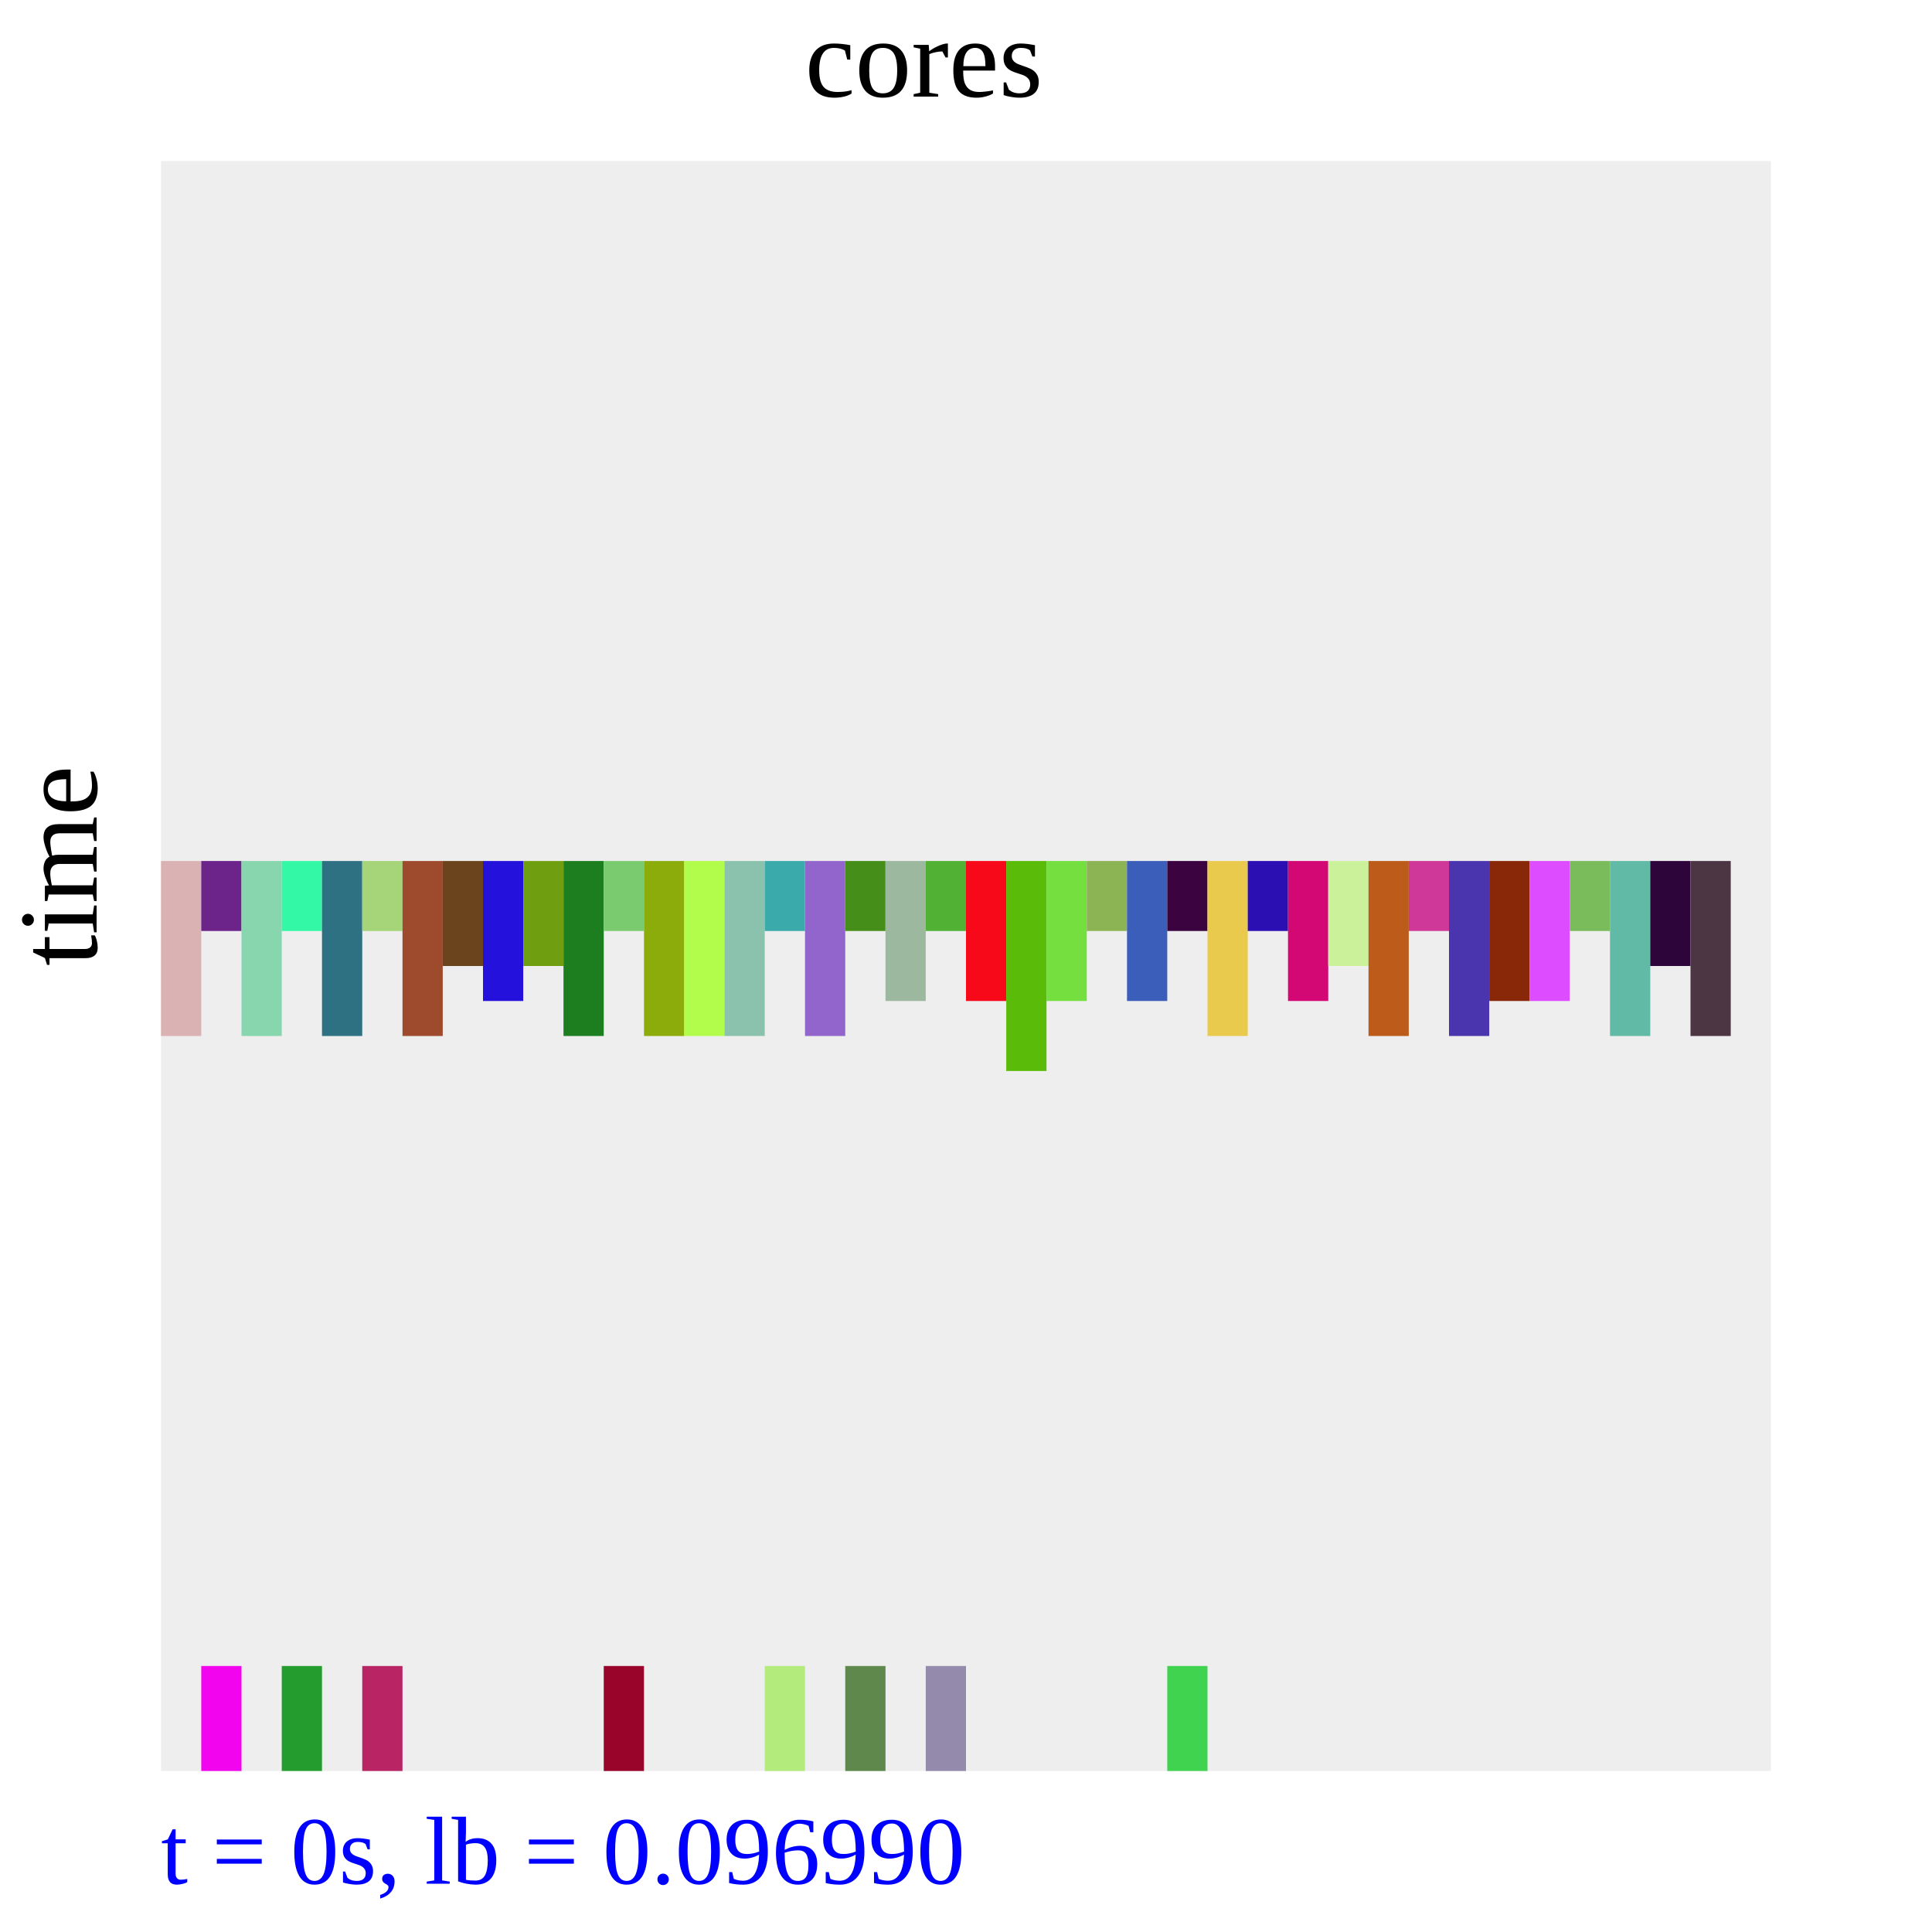
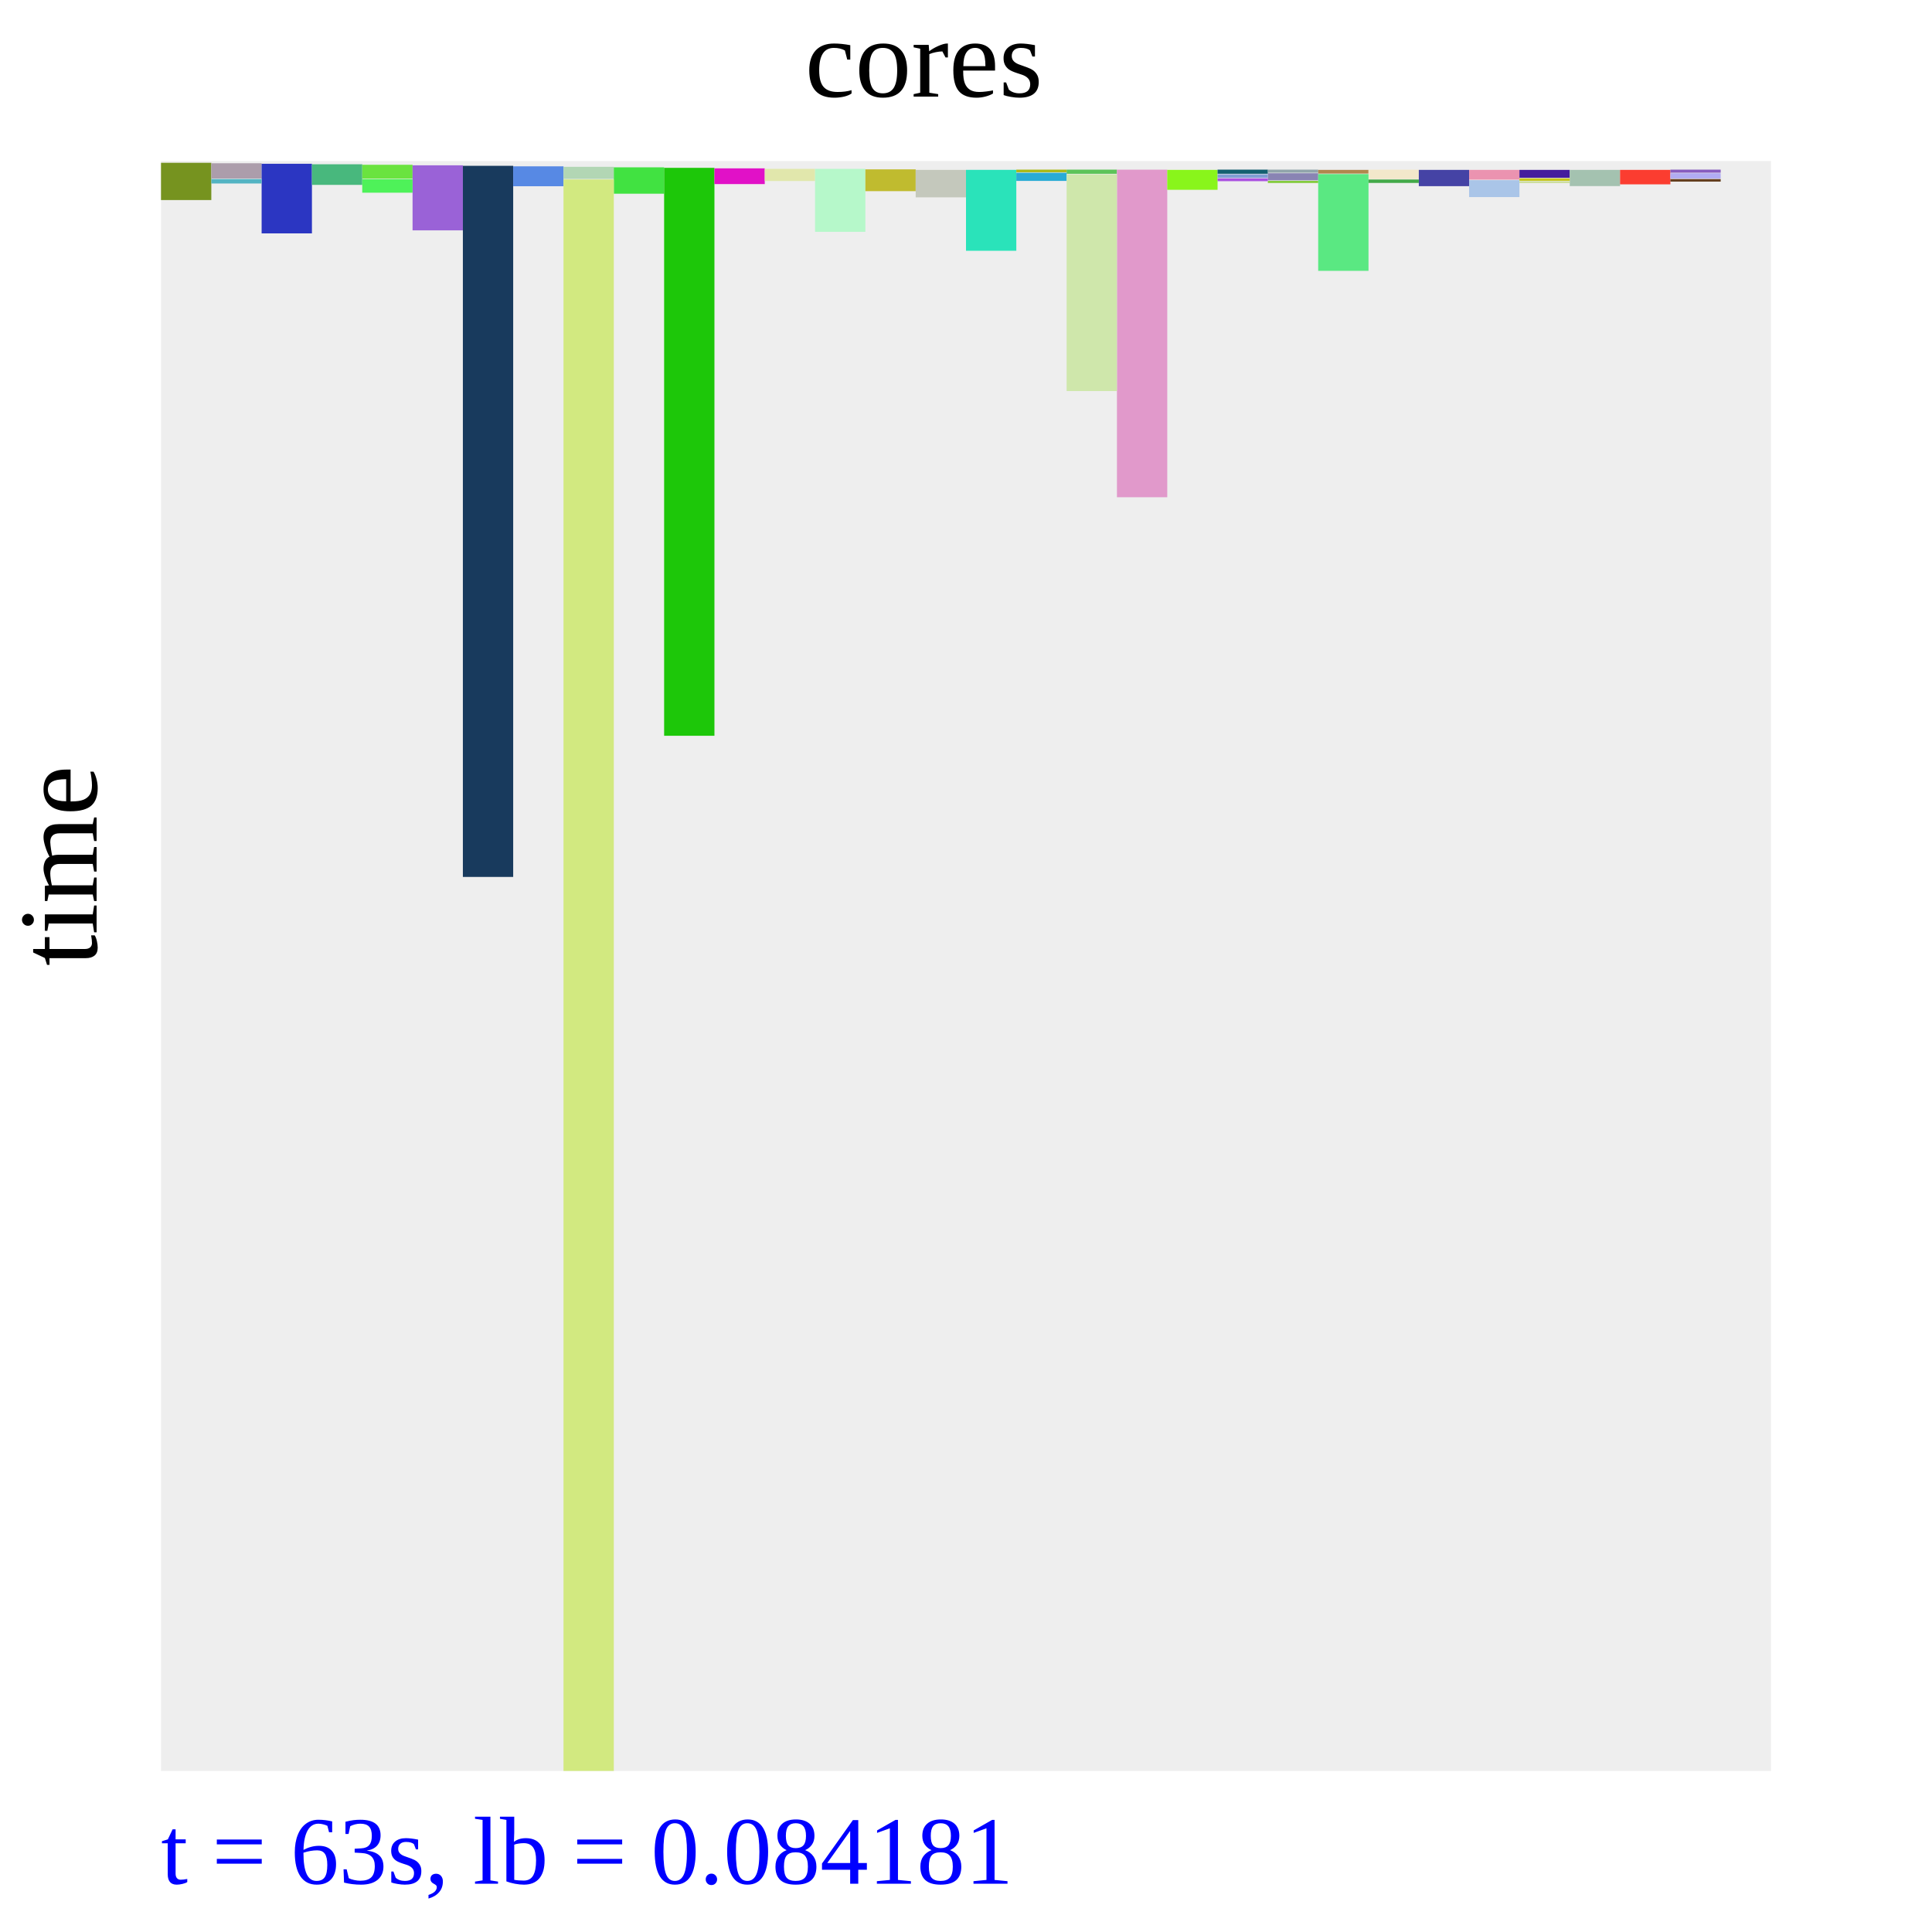
<svg xmlns="http://www.w3.org/2000/svg" x="0" y="0" width="600" height="600">
  <rect x="0%" y="0%" height="100%" width="100%" style="fill: #ffffff" />
  <svg x="0" y="0">
    <text fill="dark" font-size="35" transform="translate(250, 30)">cores</text>
  </svg>
  <svg x="0" y="0">
    <text fill="dark" font-size="35" transform="translate(30, 300) rotate(270)">time</text>
  </svg>
  <svg x="50" y="550">
-     <text fill="blue" font-size="30" transform="translate(0, 35)">t = 0s, lb = 0.096990</text>
+     <text fill="blue" font-size="30" transform="translate(0, 35)">t = 63s, lb = 0.084181</text>
  </svg>
  <svg x="50" y="50" width="500" height="500">
    <rect x="0%" y="0%" height="100%" width="100%" style="fill: #eeeeee" />
-     <rect x="0" y="217.391" height="54.348" width="12.5" style="fill: #dab2b3" />
-     <rect x="12.5" y="217.391" height="21.739" width="12.5" style="fill: #6c248b" />
-     <rect x="25" y="217.391" height="54.348" width="12.5" style="fill: #87d6ae" />
-     <rect x="37.5" y="217.391" height="21.739" width="12.5" style="fill: #33f9a6" />
-     <rect x="50" y="217.391" height="54.348" width="12.5" style="fill: #2d7183" />
-     <rect x="62.5" y="217.391" height="21.739" width="12.5" style="fill: #a5d578" />
-     <rect x="75" y="217.391" height="54.348" width="12.5" style="fill: #9e4b2d" />
-     <rect x="87.5" y="217.391" height="32.609" width="12.5" style="fill: #6b441e" />
-     <rect x="100" y="217.391" height="43.478" width="12.5" style="fill: #2411dc" />
-     <rect x="112.5" y="217.391" height="32.609" width="12.5" style="fill: #709e11" />
-     <rect x="125" y="217.391" height="54.348" width="12.5" style="fill: #1c7e1e" />
-     <rect x="137.5" y="217.391" height="21.739" width="12.5" style="fill: #7acb6f" />
-     <rect x="150" y="217.391" height="54.348" width="12.5" style="fill: #8cac0b" />
-     <rect x="162.5" y="217.391" height="54.348" width="12.5" style="fill: #b2fc4c" />
-     <rect x="175" y="217.391" height="54.348" width="12.5" style="fill: #8bc2ae" />
-     <rect x="187.5" y="217.391" height="21.739" width="12.5" style="fill: #3baaab" />
-     <rect x="200" y="217.391" height="54.348" width="12.5" style="fill: #9165cc" />
-     <rect x="212.5" y="217.391" height="21.739" width="12.5" style="fill: #458e19" />
-     <rect x="225" y="217.391" height="43.478" width="12.5" style="fill: #9cb89f" />
-     <rect x="237.5" y="217.391" height="21.739" width="12.5" style="fill: #51b135" />
-     <rect x="250" y="217.391" height="43.478" width="12.5" style="fill: #f7091a" />
-     <rect x="262.5" y="217.391" height="65.217" width="12.5" style="fill: #5abb08" />
-     <rect x="275" y="217.391" height="43.478" width="12.5" style="fill: #74df3e" />
-     <rect x="287.5" y="217.391" height="21.739" width="12.5" style="fill: #8cb454" />
-     <rect x="300" y="217.391" height="43.478" width="12.5" style="fill: #3a5eb9" />
-     <rect x="312.5" y="217.391" height="21.739" width="12.5" style="fill: #3b0441" />
-     <rect x="325" y="217.391" height="54.348" width="12.5" style="fill: #e9ca4c" />
-     <rect x="337.5" y="217.391" height="21.739" width="12.5" style="fill: #2b0fb3" />
-     <rect x="350" y="217.391" height="43.478" width="12.5" style="fill: #d30875" />
-     <rect x="362.5" y="217.391" height="32.609" width="12.5" style="fill: #cbf29a" />
-     <rect x="375" y="217.391" height="54.348" width="12.5" style="fill: #bd5b1a" />
-     <rect x="387.5" y="217.391" height="21.739" width="12.5" style="fill: #cf3898" />
-     <rect x="400" y="217.391" height="54.348" width="12.5" style="fill: #4b35ae" />
-     <rect x="412.5" y="217.391" height="43.478" width="12.5" style="fill: #882809" />
-     <rect x="425" y="217.391" height="43.478" width="12.5" style="fill: #dd4cfe" />
-     <rect x="437.5" y="217.391" height="21.739" width="12.5" style="fill: #7abc5c" />
-     <rect x="450" y="217.391" height="54.348" width="12.5" style="fill: #61baa5" />
-     <rect x="462.5" y="217.391" height="32.609" width="12.5" style="fill: #2e053b" />
-     <rect x="475" y="217.391" height="54.348" width="12.5" style="fill: #4c3643" />
-     <rect x="12.5" y="467.391" height="32.609" width="12.5" style="fill: #f204ef" />
-     <rect x="37.5" y="467.391" height="32.609" width="12.5" style="fill: #259d2e" />
-     <rect x="137.5" y="467.391" height="43.478" width="12.5" style="fill: #98042a" />
-     <rect x="237.5" y="467.391" height="43.478" width="12.5" style="fill: #948aac" />
-     <rect x="212.5" y="467.391" height="43.478" width="12.5" style="fill: #5e884c" />
-     <rect x="187.5" y="467.391" height="43.478" width="12.5" style="fill: #b3ec7d" />
-     <rect x="62.5" y="467.391" height="43.478" width="12.5" style="fill: #b92564" />
-     <rect x="312.5" y="467.391" height="43.478" width="12.5" style="fill: #3fd34f" />
+     <rect x="0" y="0.557" height="11.569" width="15.625" style="fill: #76931f" />
+     <rect x="15.625" y="0.705" height="4.742" width="15.625" style="fill: #ac9dab" />
+     <rect x="31.25" y="0.862" height="21.618" width="15.625" style="fill: #2b36c2" />
+     <rect x="46.875" y="1.019" height="6.396" width="15.625" style="fill: #48b87d" />
+     <rect x="62.5" y="1.176" height="4.319" width="15.625" style="fill: #6ae33f" />
+     <rect x="78.125" y="1.34" height="20.199" width="15.625" style="fill: #9a62d7" />
+     <rect x="93.75" y="1.497" height="220.842" width="15.625" style="fill: #183a5d" />
+     <rect x="109.375" y="1.654" height="6.184" width="15.625" style="fill: #5789e4" />
+     <rect x="125" y="1.803" height="3.762" width="15.625" style="fill: #b2d6b4" />
+     <rect x="140.625" y="1.967" height="8.191" width="15.625" style="fill: #41e241" />
+     <rect x="156.25" y="2.124" height="176.376" width="15.625" style="fill: #1dc709" />
+     <rect x="171.875" y="2.281" height="4.891" width="15.625" style="fill: #e111c7" />
+     <rect x="187.5" y="2.438" height="3.786" width="15.625" style="fill: #e1e7ac" />
+     <rect x="203.125" y="2.446" height="19.549" width="15.625" style="fill: #b6f8ca" />
+     <rect x="218.75" y="2.594" height="6.772" width="15.625" style="fill: #c0bb2f" />
+     <rect x="234.375" y="2.759" height="8.536" width="15.625" style="fill: #c4c8bc" />
+     <rect x="250" y="2.751" height="25.129" width="15.625" style="fill: #2ae3ba" />
+     <rect x="265.625" y="2.681" height="0.823" width="15.625" style="fill: #aab916" />
+     <rect x="281.25" y="2.681" height="1.293" width="15.625" style="fill: #5cc458" />
+     <rect x="296.875" y="2.689" height="101.732" width="15.625" style="fill: #e199cb" />
+     <rect x="312.5" y="2.759" height="6.184" width="15.625" style="fill: #89f51b" />
+     <rect x="328.125" y="2.681" height="1.285" width="15.625" style="fill: #135f70" />
+     <rect x="343.75" y="2.681" height="0.964" width="15.625" style="fill: #91a5ab" />
+     <rect x="359.375" y="2.759" height="1.152" width="15.625" style="fill: #b0874d" />
+     <rect x="375" y="2.689" height="2.908" width="15.625" style="fill: #f3e8cb" />
+     <rect x="390.625" y="2.759" height="5.056" width="15.625" style="fill: #4543a5" />
+     <rect x="406.25" y="2.759" height="3.033" width="15.625" style="fill: #eb93b0" />
+     <rect x="421.875" y="2.759" height="2.461" width="15.625" style="fill: #441e9c" />
+     <rect x="437.5" y="2.759" height="5.032" width="15.625" style="fill: #a4c2b0" />
+     <rect x="453.125" y="2.759" height="4.491" width="15.625" style="fill: #fb3d30" />
+     <rect x="468.75" y="2.681" height="0.956" width="15.625" style="fill: #875cbf" />
+     <rect x="265.625" y="3.66" height="2.524" width="15.625" style="fill: #29abd5" />
+     <rect x="468.75" y="3.802" height="1.654" width="15.625" style="fill: #b1acf3" />
+     <rect x="343.75" y="3.802" height="2.195" width="15.625" style="fill: #8984b3" />
+     <rect x="359.375" y="4.068" height="30.044" width="15.625" style="fill: #5ae882" />
+     <rect x="328.125" y="4.131" height="1.105" width="15.625" style="fill: #809dd4" />
+     <rect x="281.25" y="4.139" height="67.307" width="15.625" style="fill: #cfe7ab" />
+     <rect x="421.875" y="5.385" height="0.768" width="15.625" style="fill: #c5c61b" />
+     <rect x="328.125" y="5.393" height="0.878" width="15.625" style="fill: #aa52e0" />
+     <rect x="15.625" y="5.612" height="1.372" width="15.625" style="fill: #53b4c3" />
+     <rect x="468.75" y="5.62" height="0.784" width="15.625" style="fill: #643f20" />
+     <rect x="62.5" y="5.659" height="4.186" width="15.625" style="fill: #4ef259" />
+     <rect x="125" y="5.73" height="494.262" width="15.625" style="fill: #d2e980" />
+     <rect x="375" y="5.753" height="1.058" width="15.625" style="fill: #42a948" />
+     <rect x="406.25" y="5.949" height="5.259" width="15.625" style="fill: #aac5e8" />
+     <rect x="343.75" y="6.161" height="0.674" width="15.625" style="fill: #84cb3e" />
+     <rect x="421.875" y="6.31" height="0.509" width="15.625" style="fill: #c7db92" />
  </svg>
</svg>
